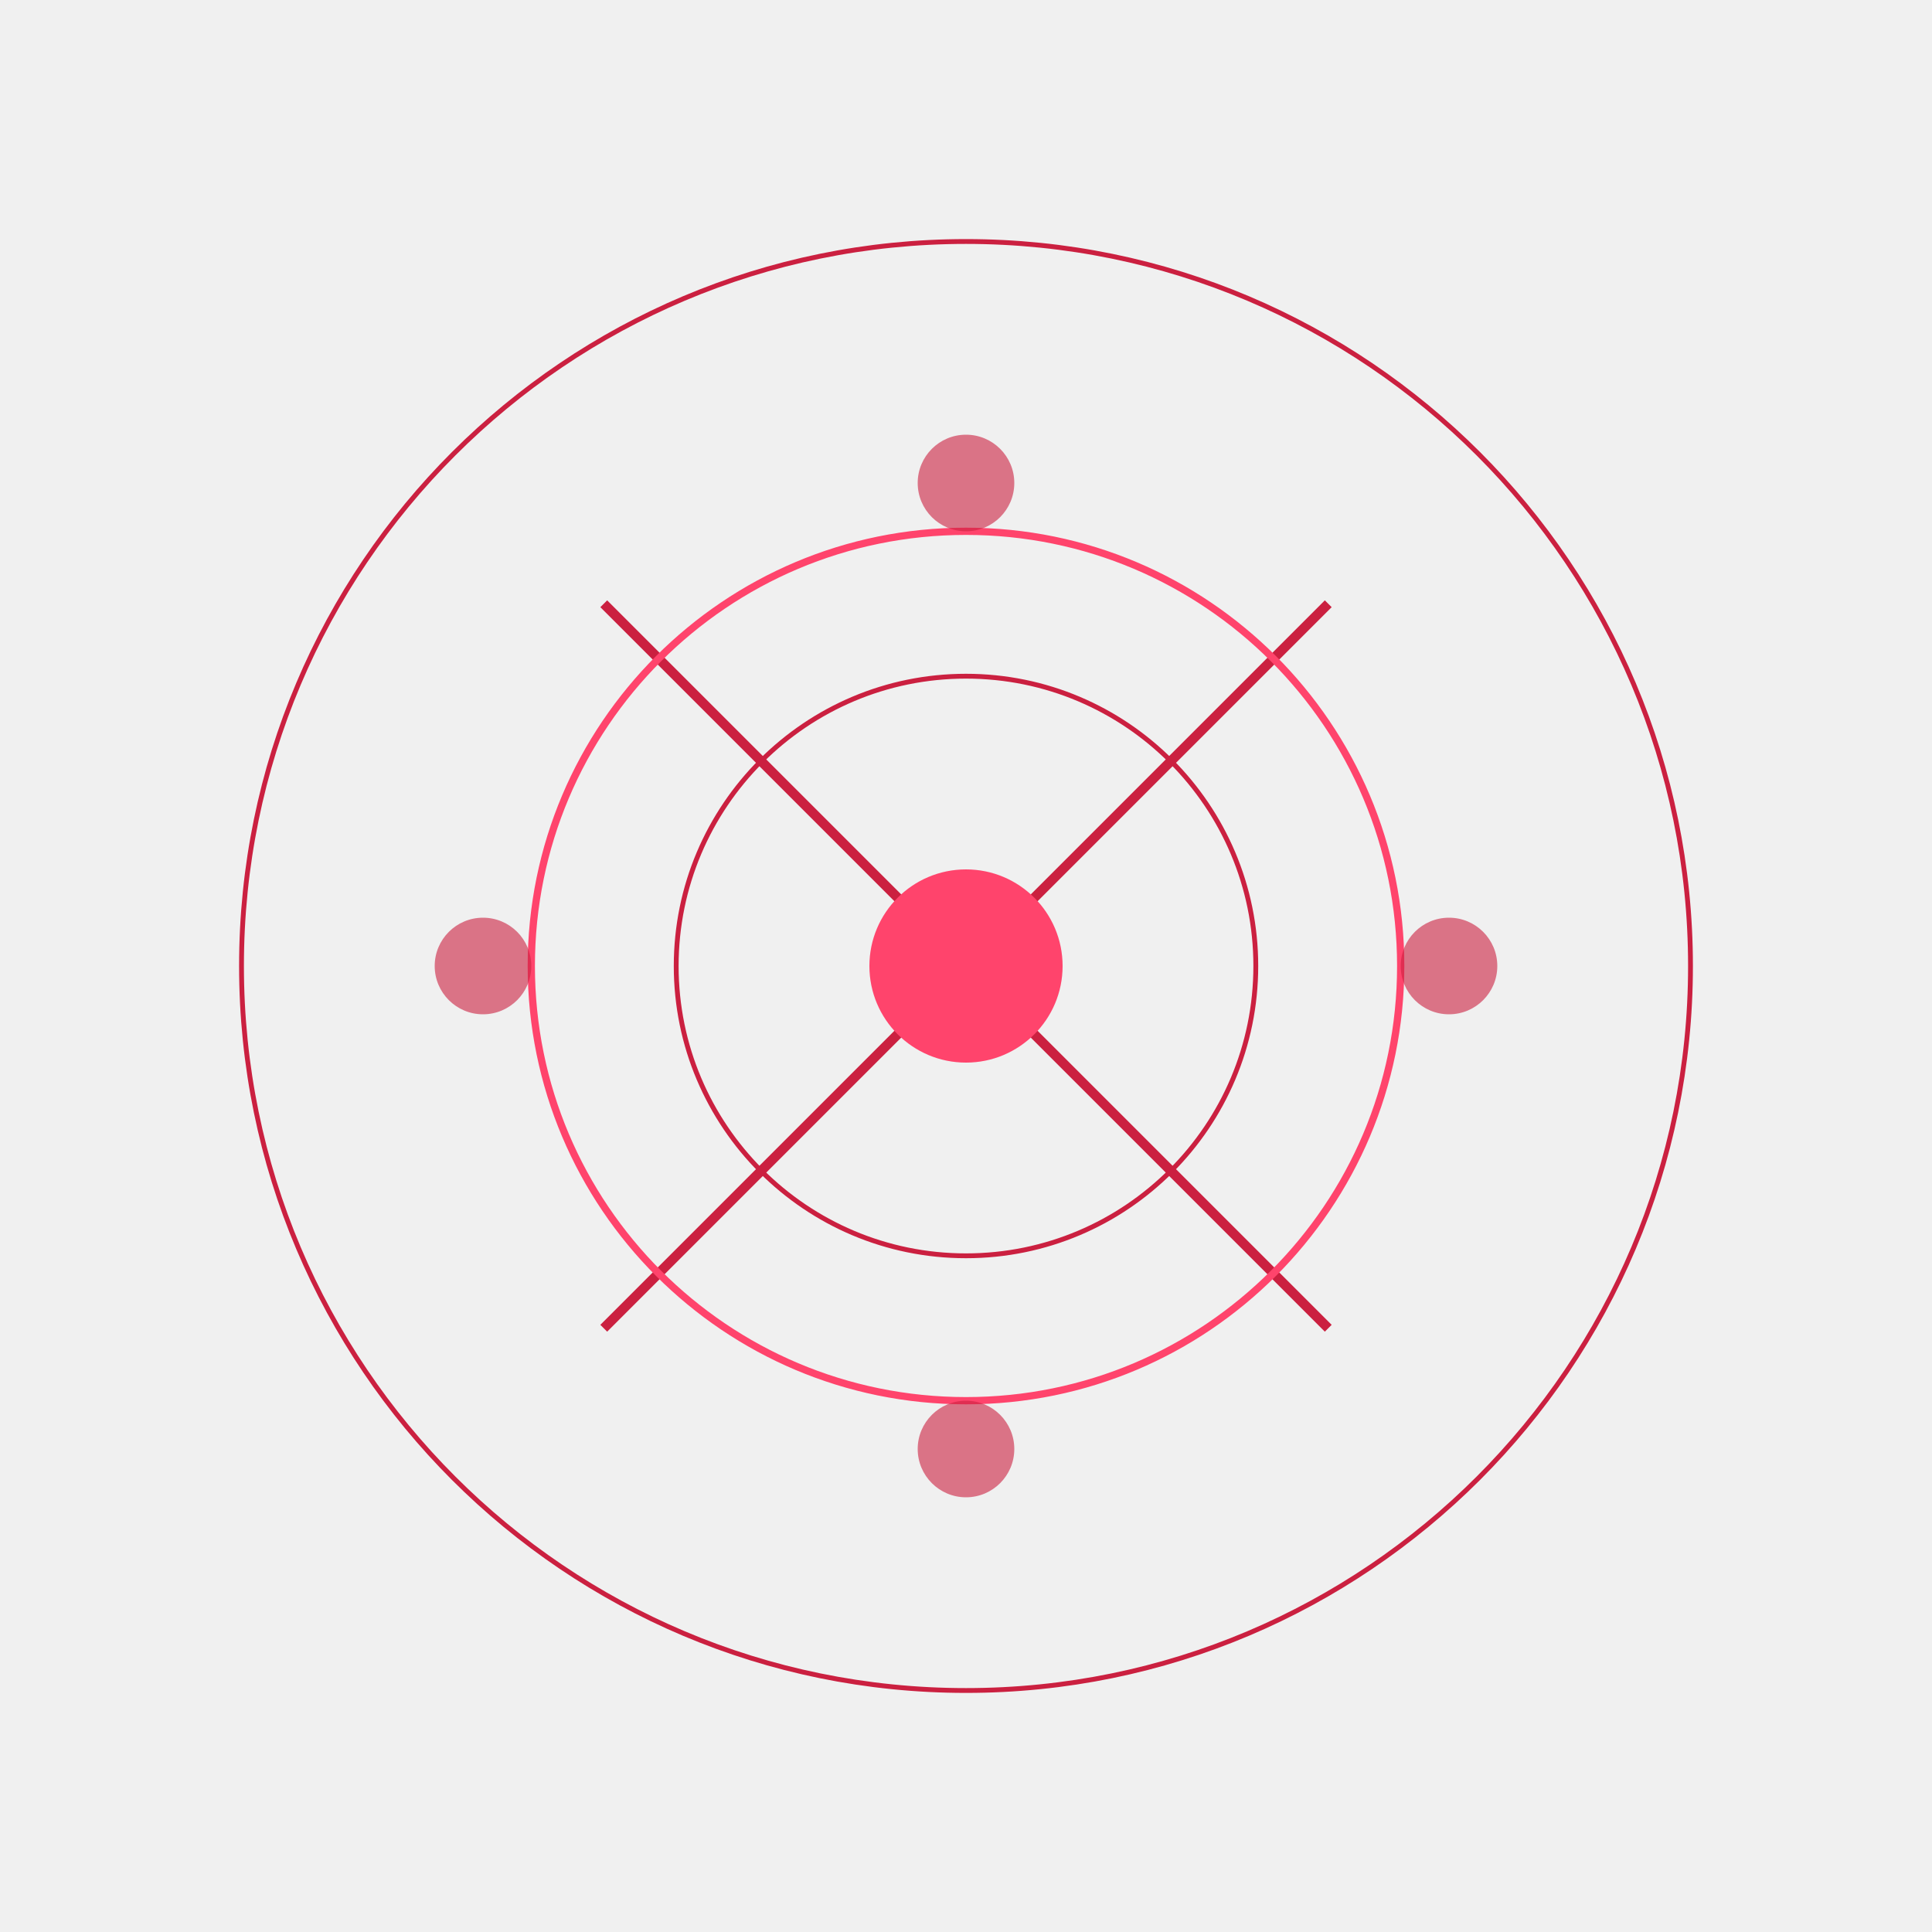
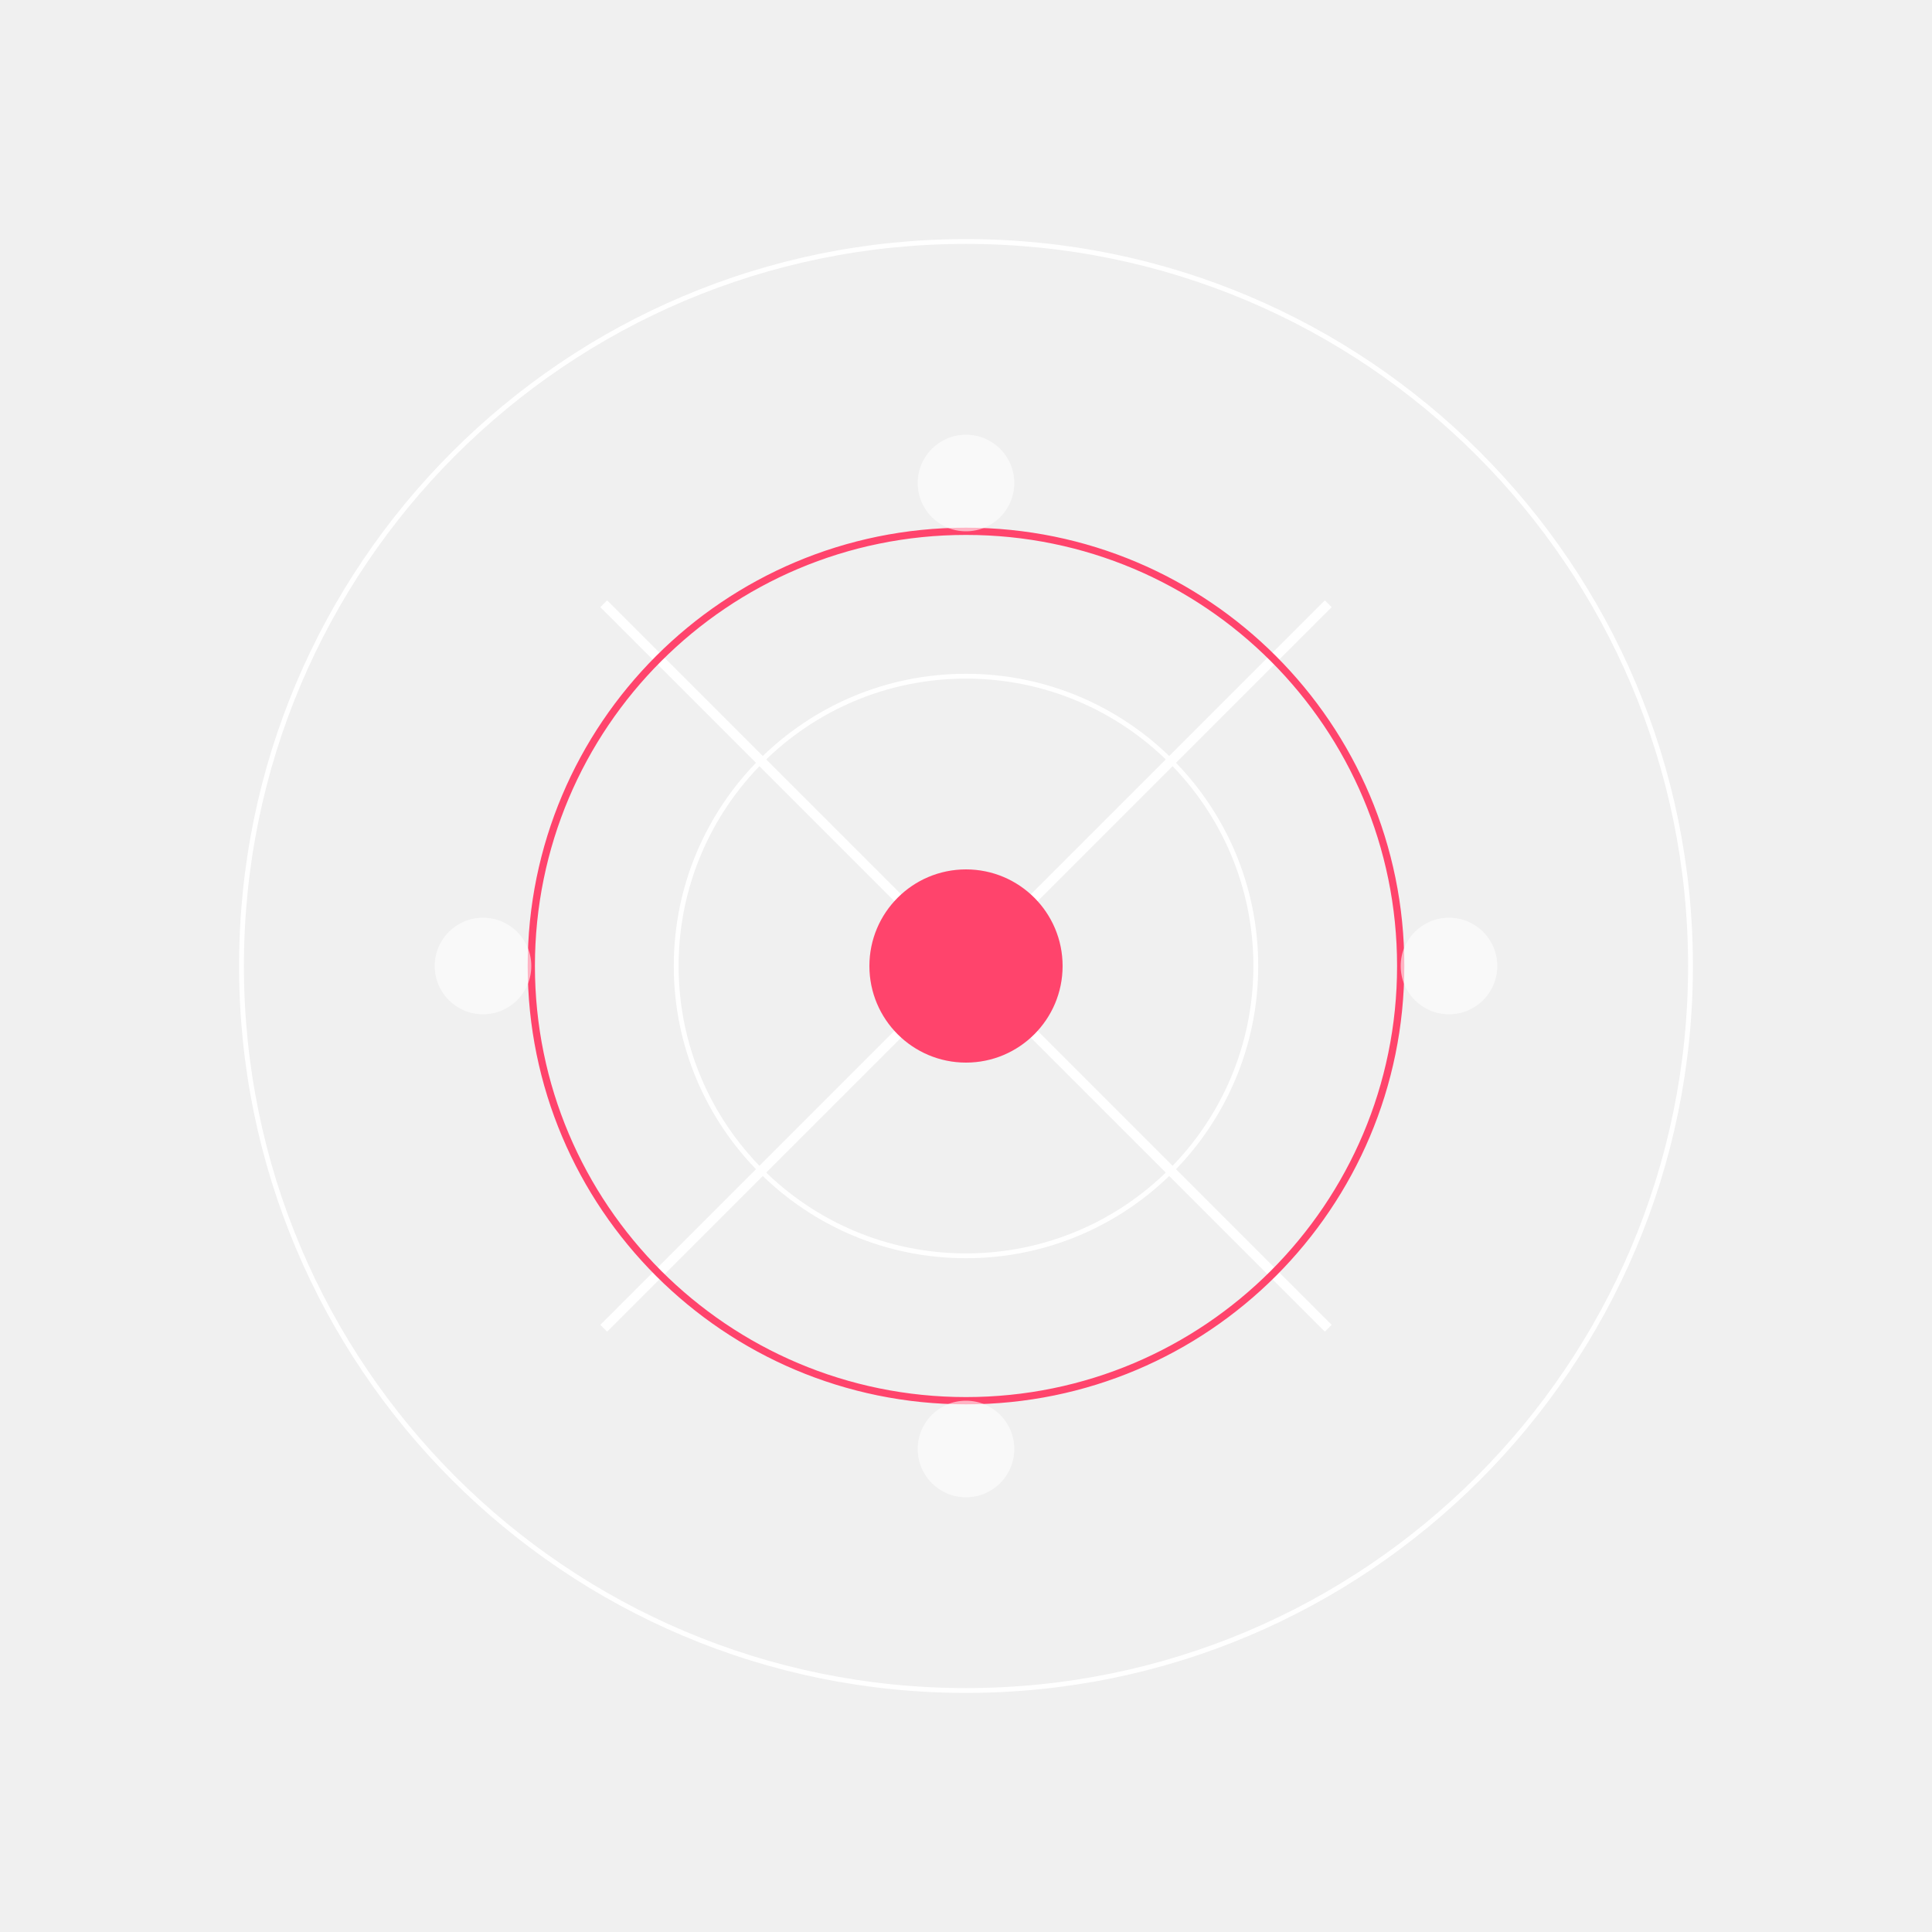
<svg xmlns="http://www.w3.org/2000/svg" width="800" height="800" viewBox="0 0 800 800">
  <defs>
    <linearGradient id="glow" x1="0%" y1="0%" x2="100%" y2="100%">
      <stop offset="0%" style="stop-color:#CB2040;stop-opacity:0.8" />
      <stop offset="100%" style="stop-color:#FF446C;stop-opacity:0.6" />
    </linearGradient>
    <filter id="blur">
      <feGaussianBlur stdDeviation="4" />
    </filter>
  </defs>
  <g transform="translate(400,400)">
-     <circle cx="0" cy="0" r="300" fill="none" stroke="#CB2040" stroke-width="2" />
+     <circle cx="0" cy="0" r="300" fill="none" stroke="#fff" stroke-width="2" />
    <g>
-       <path d="M-150,-150 L150,150 M-150,150 L150,-150" stroke="#CB2040" stroke-width="4" />
+       <path d="M-150,-150 L150,150 M-150,150 L150,-150" stroke="#fff" stroke-width="4" />
      <circle cx="0" cy="0" r="180" fill="none" stroke="#FF446C" stroke-width="3" />
-       <circle cx="0" cy="0" r="120" fill="none" stroke="#CB2040" stroke-width="2" />
+       <circle cx="0" cy="0" r="120" fill="none" stroke="#fff" stroke-width="2" />
    </g>
    <g>
-       <circle cx="0" cy="-200" r="20" fill="#CB2040" opacity="0.6">
+       <circle cx="0" cy="-200" r="20" fill="#fff" opacity="0.6">
        <animate attributeName="opacity" values="0.6;1;0.6" dur="2s" repeatCount="indefinite" />
      </circle>
-       <circle cx="200" cy="0" r="20" fill="#CB2040" opacity="0.6">
+       <circle cx="200" cy="0" r="20" fill="#fff" opacity="0.6">
        <animate attributeName="opacity" values="0.6;1;0.6" dur="2s" begin="0.5s" repeatCount="indefinite" />
      </circle>
-       <circle cx="0" cy="200" r="20" fill="#CB2040" opacity="0.6">
+       <circle cx="0" cy="200" r="20" fill="#fff" opacity="0.6">
        <animate attributeName="opacity" values="0.6;1;0.6" dur="2s" begin="1s" repeatCount="indefinite" />
      </circle>
-       <circle cx="-200" cy="0" r="20" fill="#CB2040" opacity="0.6">
+       <circle cx="-200" cy="0" r="20" fill="#fff" opacity="0.6">
        <animate attributeName="opacity" values="0.6;1;0.6" dur="2s" begin="1.5s" repeatCount="indefinite" />
      </circle>
    </g>
    <circle cx="0" cy="0" r="40" fill="#FF446C">
      <animate attributeName="r" values="40;45;40" dur="1.5s" repeatCount="indefinite" />
    </circle>
  </g>
</svg>
